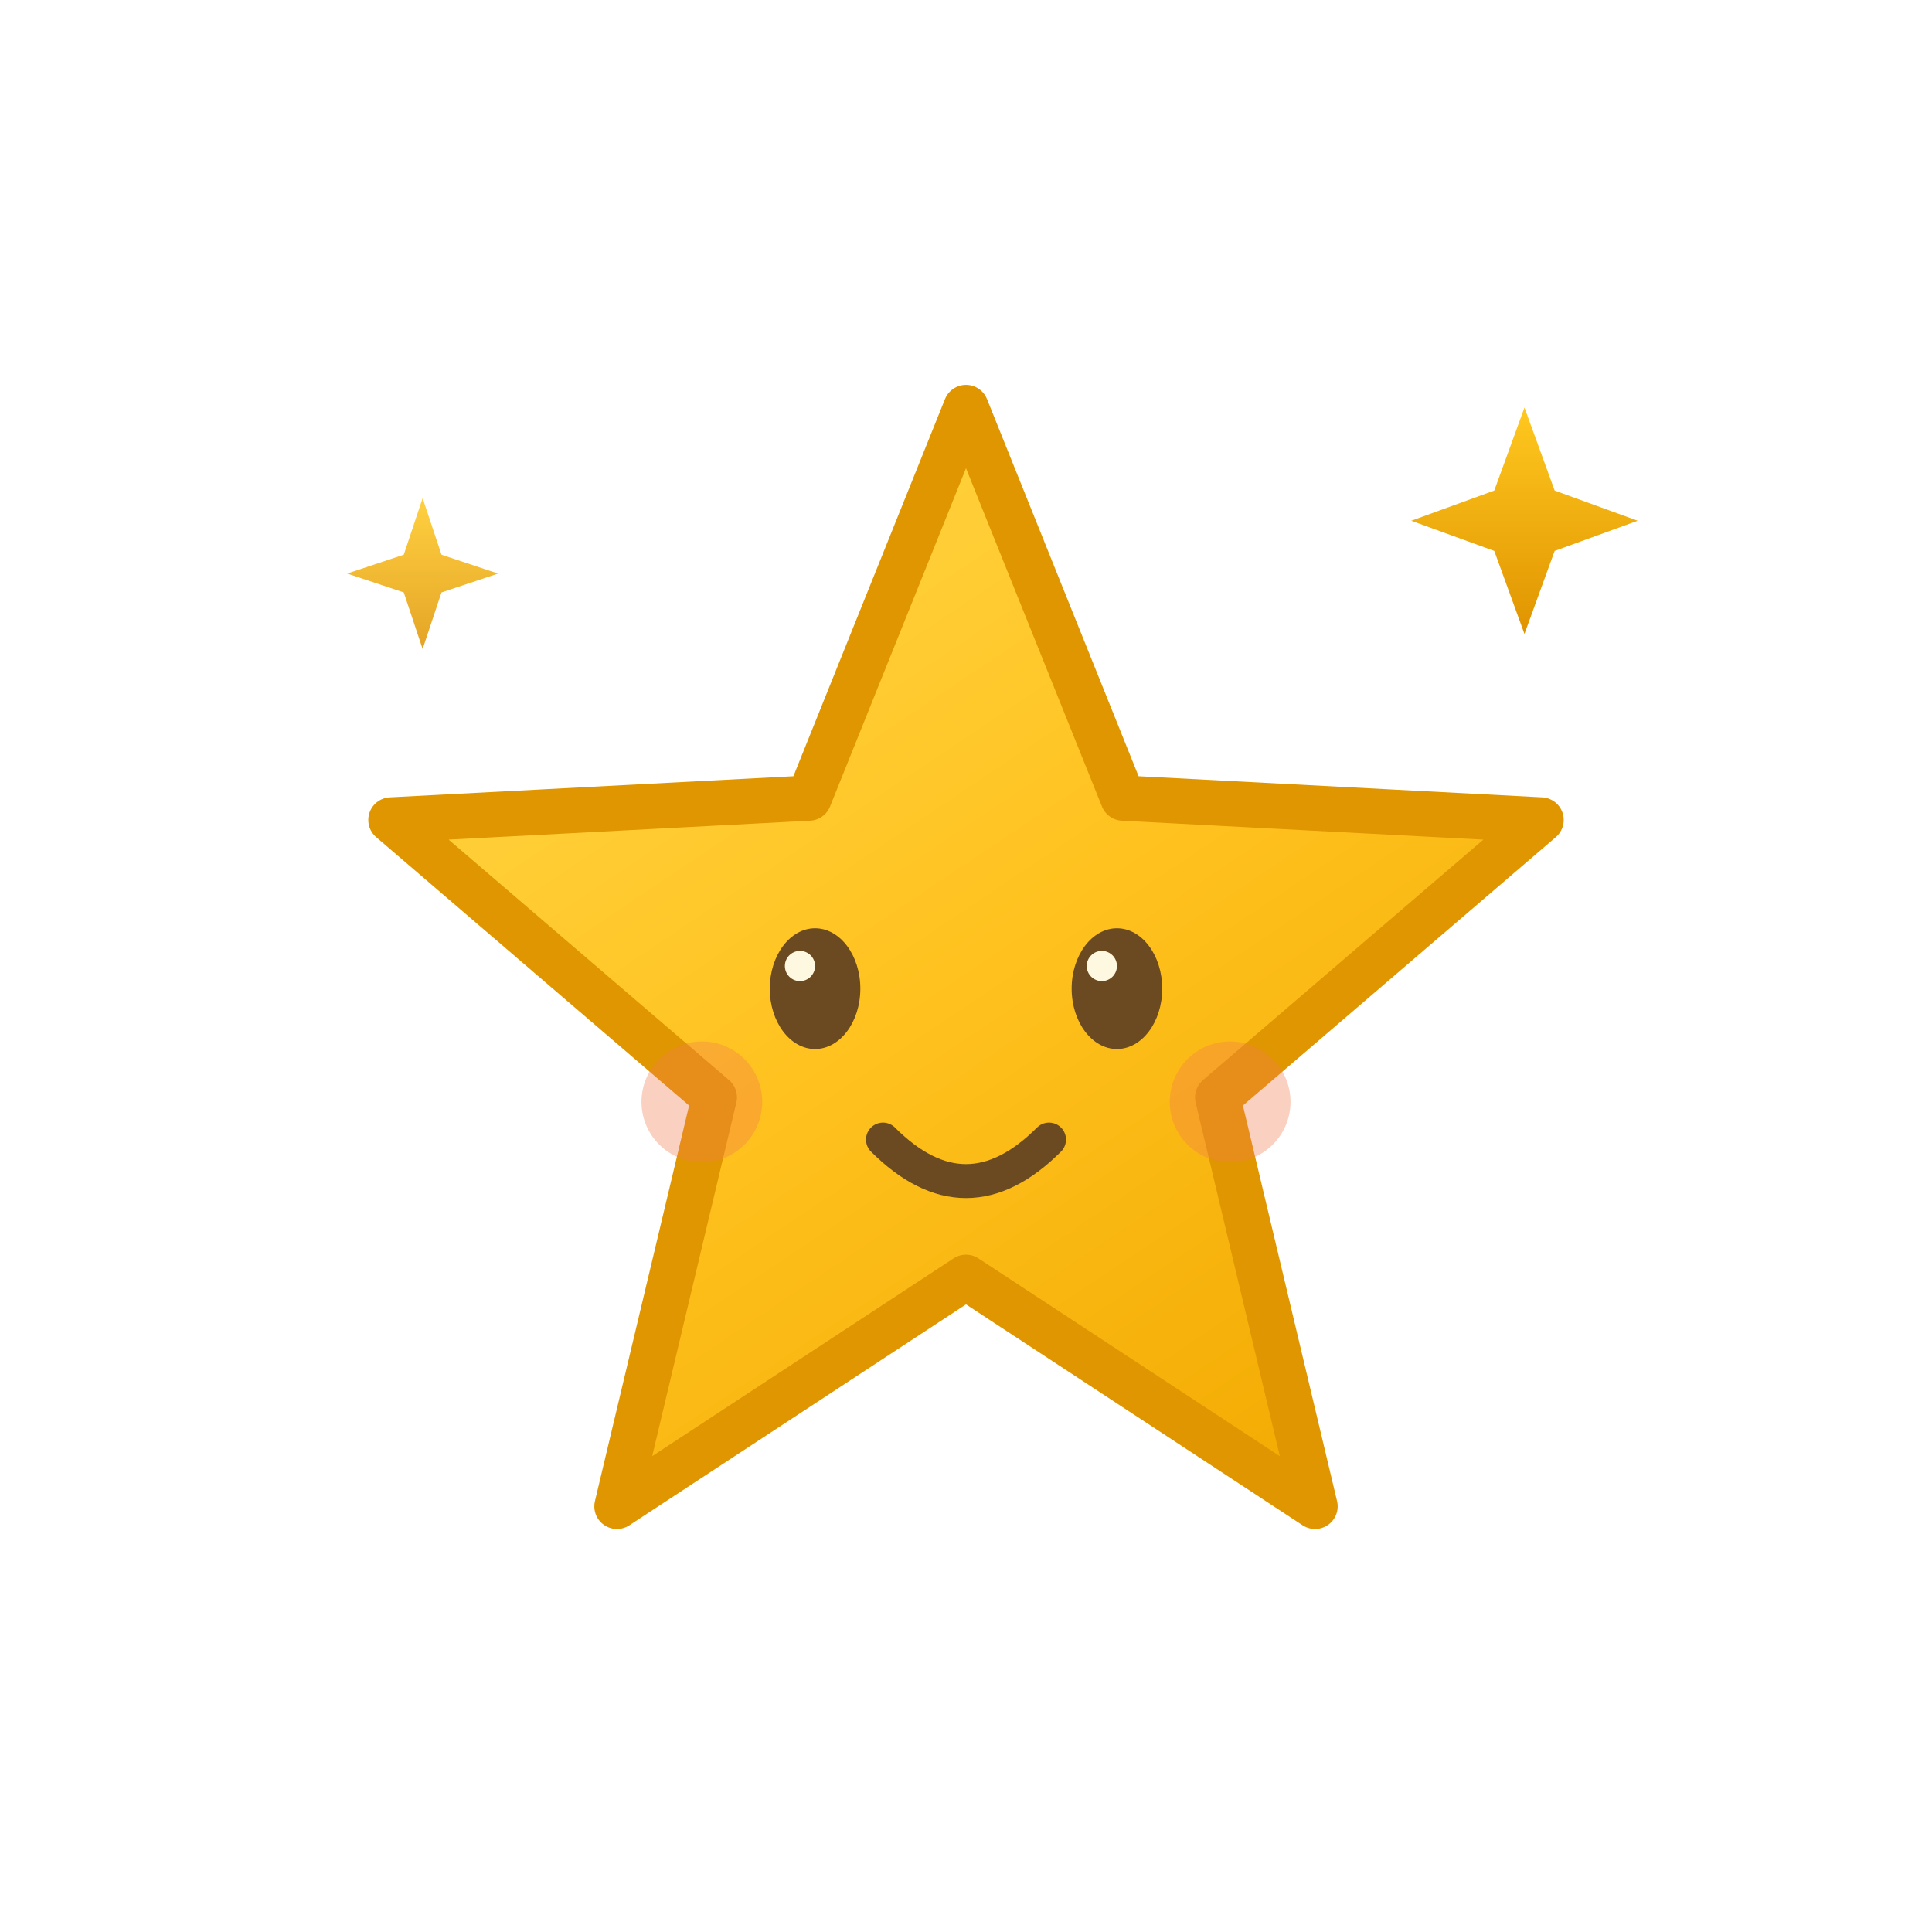
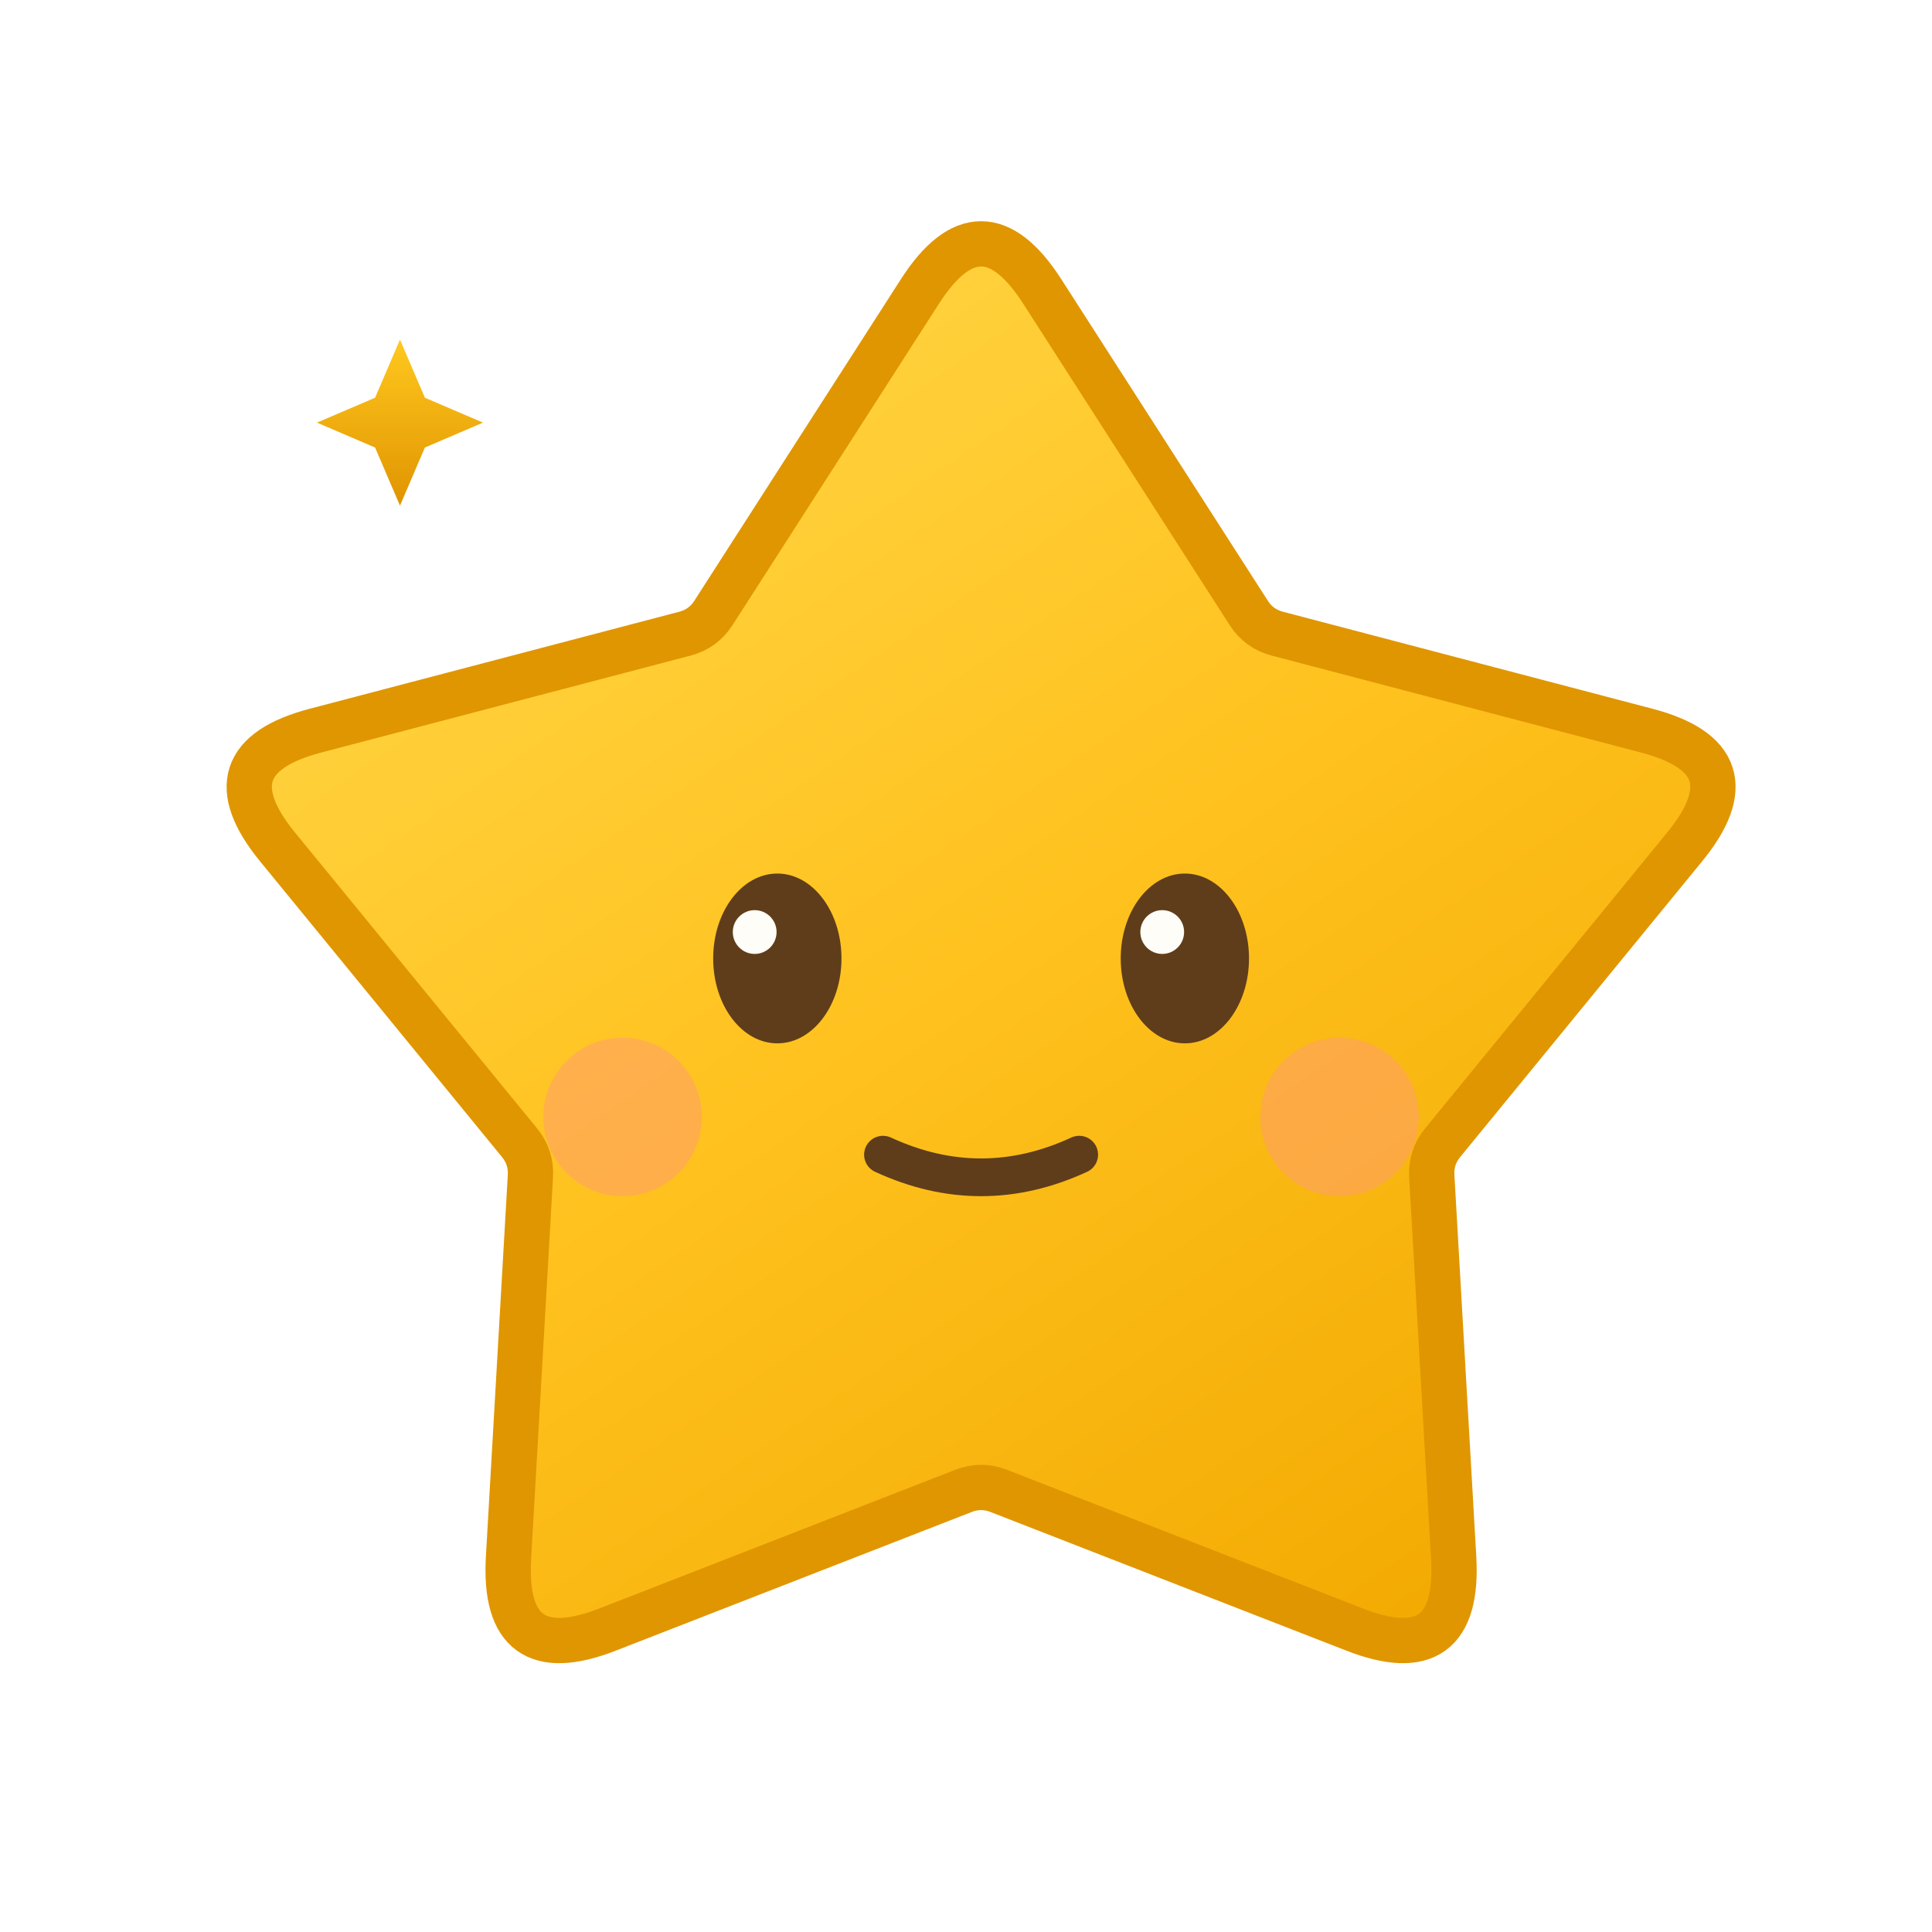
<svg xmlns="http://www.w3.org/2000/svg" viewBox="0 0 512 512" width="512" height="512">
  <defs>
    <linearGradient id="star" x1="0.15" y1="0" x2="0.85" y2="1">
      <stop offset="0" stop-color="#FFD84A" />
      <stop offset="0.5" stop-color="#FFC21F" />
      <stop offset="1" stop-color="#F2A900" />
    </linearGradient>
    <linearGradient id="spark" x1="0" y1="0" x2="0" y2="1">
      <stop offset="0" stop-color="#FFC81F" />
      <stop offset="1" stop-color="#E09400" />
    </linearGradient>
  </defs>
  <rect width="512" height="512" fill="#FFFFFF" />
-   <g transform="translate(256 268)">
-     <polygon points="0,-160 41.6,-56.5 152.4,-50.7 66.7,22.8 92.5,131.2 0,70.5 -92.5,131.2 -66.7,22.8 -152.4,-50.7 -41.6,-56.5" fill="url(#star)" stroke="#E09600" stroke-width="12" stroke-linejoin="round" />
-     <ellipse cx="-40" cy="-6" rx="12" ry="16" fill="#6B4A22" />
-     <ellipse cx="40" cy="-6" rx="12" ry="16" fill="#6B4A22" />
-     <circle cx="-44" cy="-12" r="4" fill="#FFF8E1" />
-     <circle cx="36" cy="-12" r="4" fill="#FFF8E1" />
-     <path d="M-22 34 Q0 56 22 34" stroke="#6B4A22" stroke-width="9" stroke-linecap="round" fill="none" />
-     <circle cx="-70" cy="24" r="16" fill="#F07A4B" opacity="0.35" />
-     <circle cx="70" cy="24" r="16" fill="#F07A4B" opacity="0.35" />
-   </g>
-   <path d="M404 108 L412 130 L434 138 L412 146 L404 168 L396 146 L374 138 L396 130 Z" fill="url(#spark)" />
-   <path d="M112 132 L117 147 L132 152 L117 157 L112 172 L107 157 L92 152 L107 147 Z" fill="url(#spark)" opacity="0.85" />
+   <path d="M106 90L112.6 105.4L128 112L112.6 118.6L106 134L99.4 118.6L84 112L99.4 105.4Z" fill="url(#spark)" />
+   <path d="M243.79 77.24Q260 52 276.21 77.24L330.94 162.44Q333.64 166.65 338.47 167.92L436.41 193.63Q465.43 201.25 446.43 224.47L382.31 302.84Q379.15 306.71 379.44 311.71L385.24 412.8Q386.96 442.75 359.01 431.86L264.66 395.1Q260 393.28 255.34 395.1L160.99 431.86Q133.04 442.75 134.76 412.8L140.56 311.71Q140.85 306.71 137.69 302.84L73.57 224.47Q54.57 201.25 83.59 193.63L181.53 167.92Q186.36 166.65 189.06 162.44Z" fill="url(#star)" stroke="#E09600" stroke-width="12" stroke-linejoin="round" />
+   <circle cx="165" cy="296" r="21" fill="#FF9E6B" opacity="0.55" />
+   <circle cx="355" cy="296" r="21" fill="#FF9E6B" opacity="0.55" />
+   <ellipse cx="206" cy="254" rx="17" ry="22.5" fill="#5F3D1B" />
+   <ellipse cx="314" cy="254" rx="17" ry="22.5" fill="#5F3D1B" />
+   <circle cx="200" cy="247" r="5.8" fill="#FFFDF7" />
+   <circle cx="308" cy="247" r="5.8" fill="#FFFDF7" />
+   <path d="M234 306Q260 318 286 306" stroke="#5F3D1B" stroke-width="10" stroke-linecap="round" fill="none" />
</svg>
